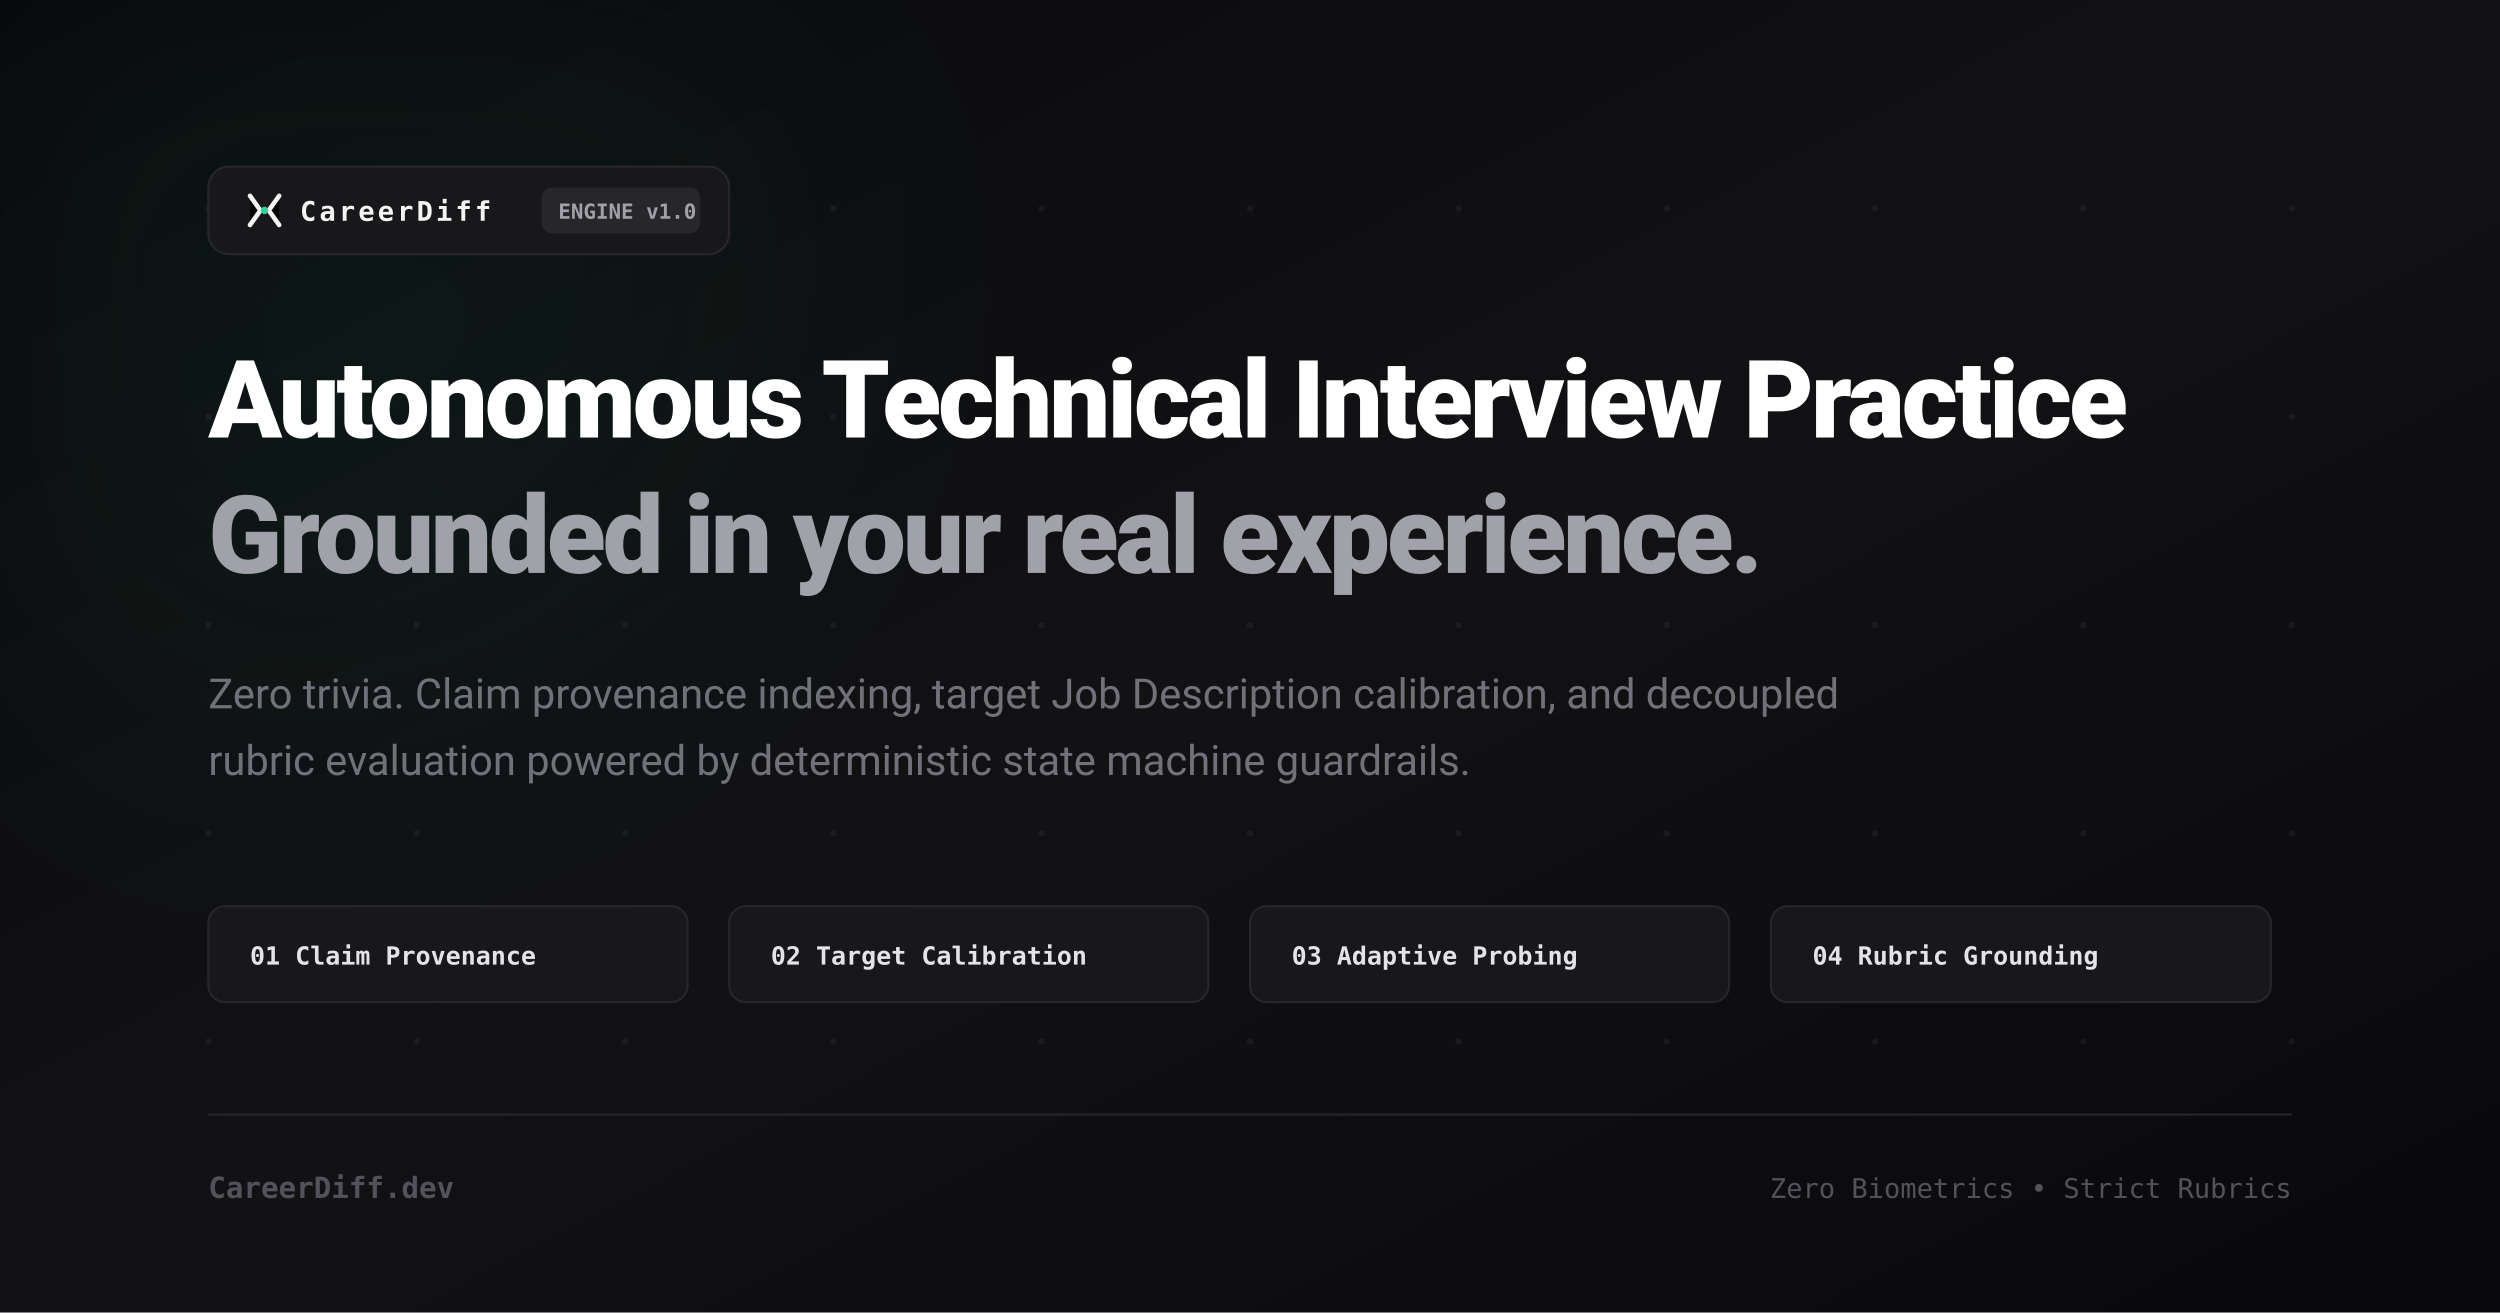
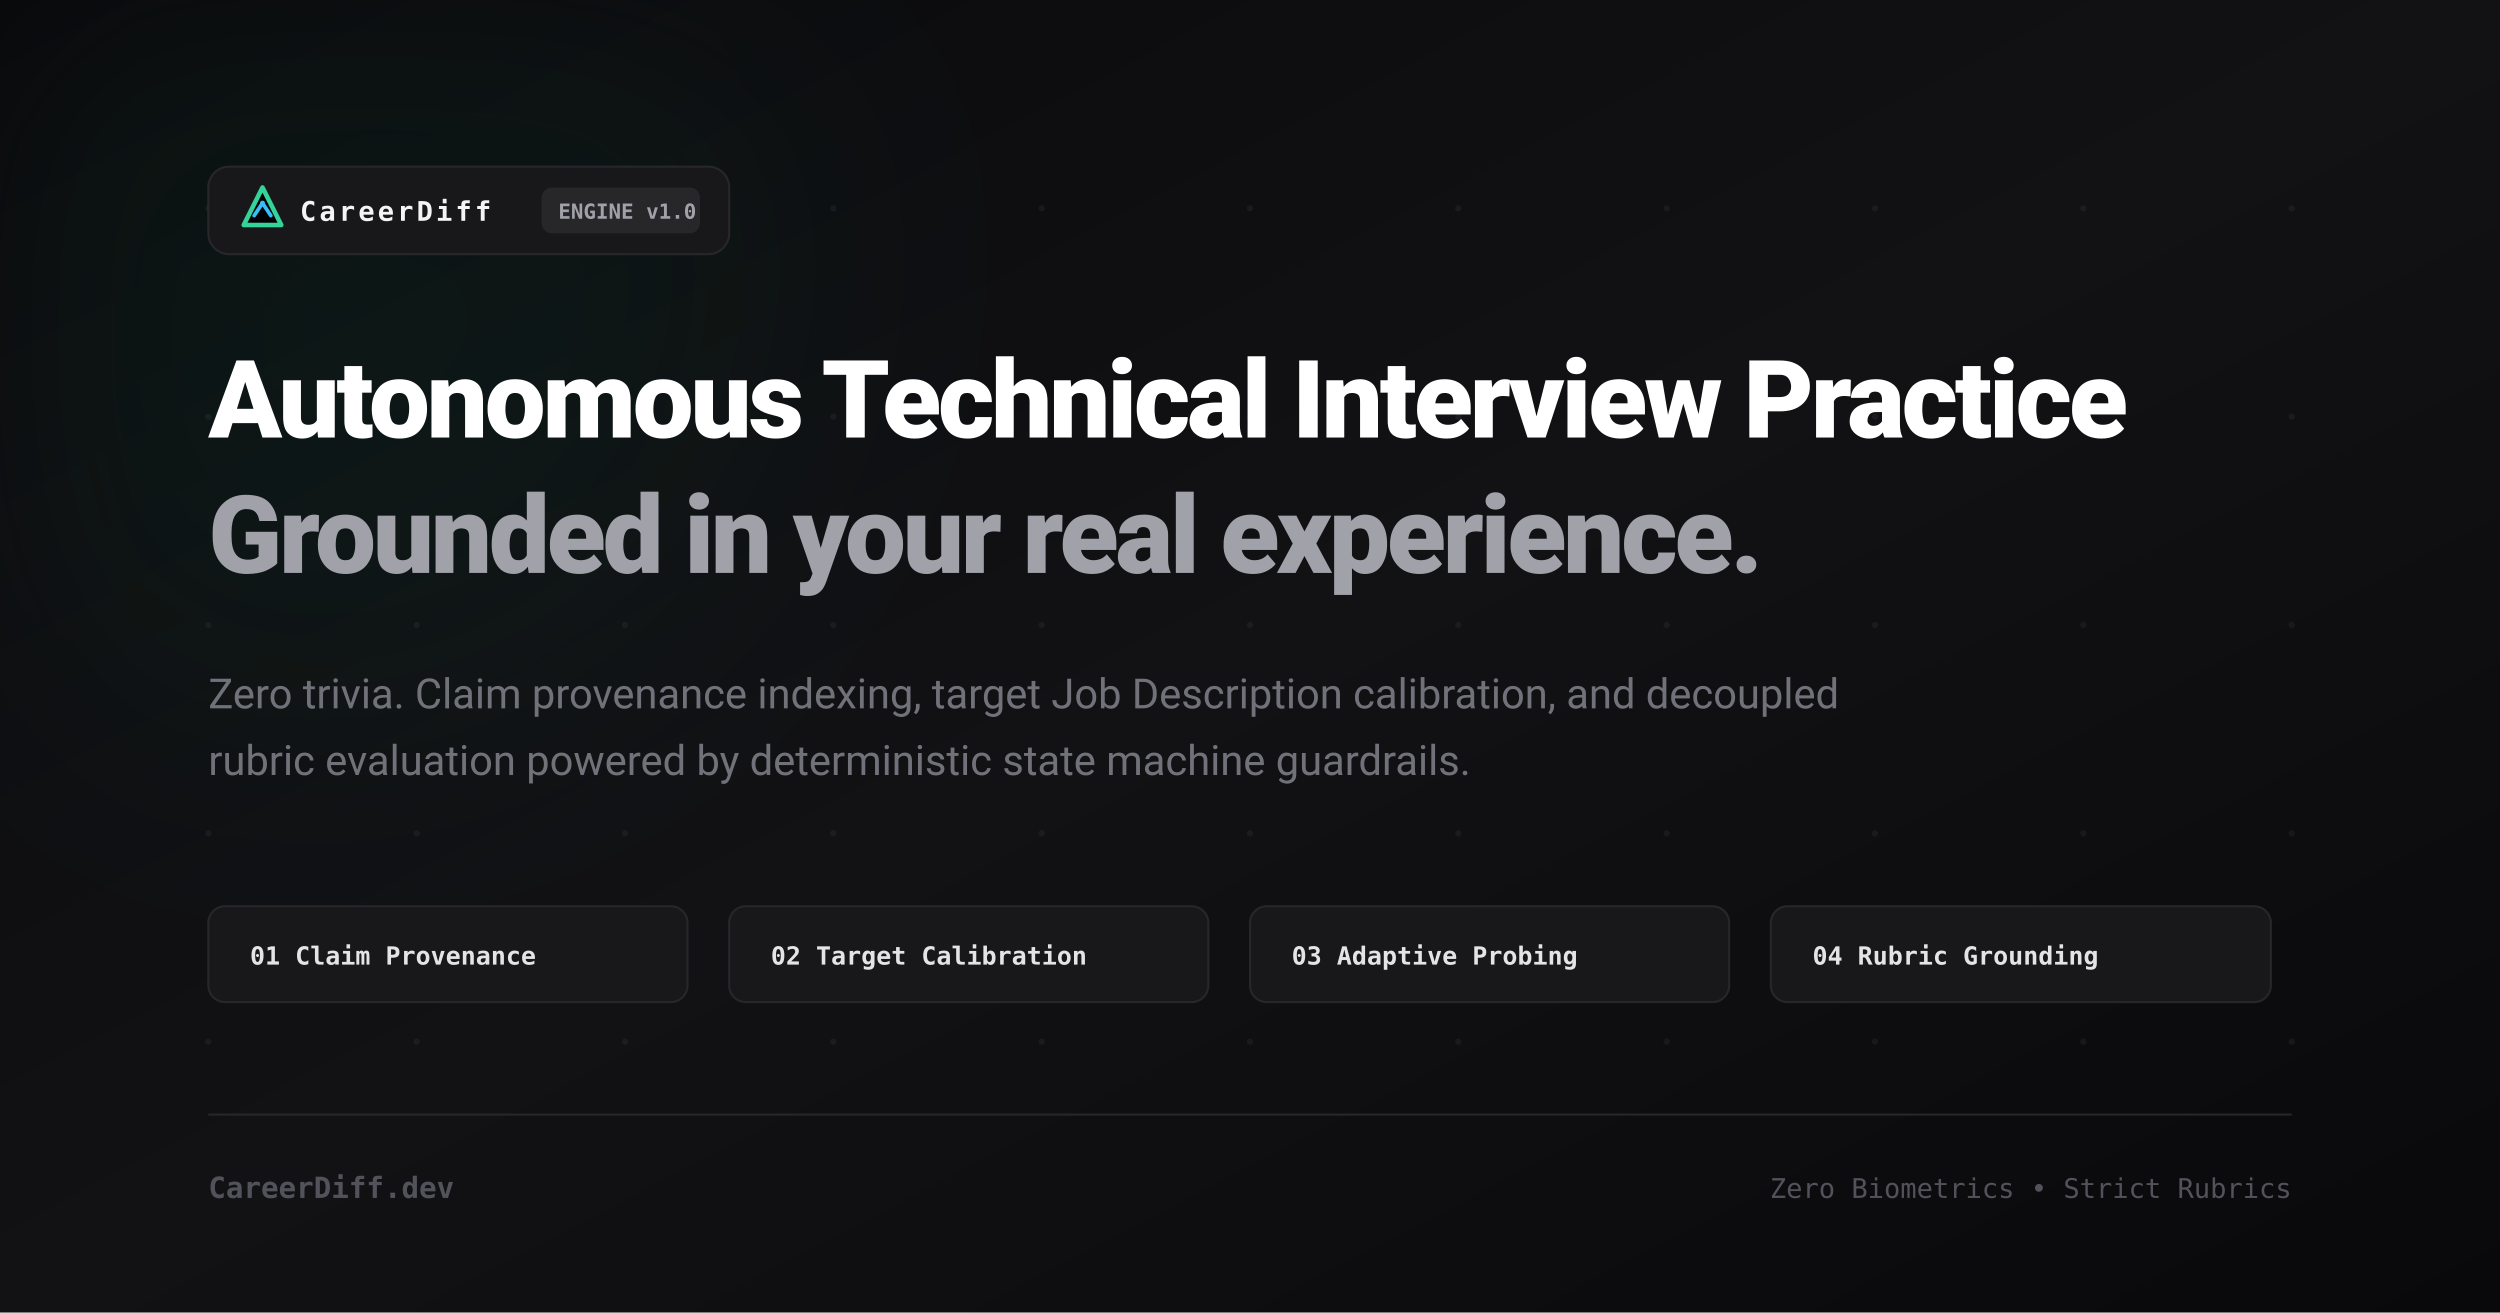
<svg xmlns="http://www.w3.org/2000/svg" viewBox="0 0 1200 630" width="1200" height="630">
  <defs>
    <linearGradient id="bg" x1="0%" y1="0%" x2="100%" y2="100%">
      <stop offset="0%" stop-color="#09090b" />
      <stop offset="50%" stop-color="#121215" />
      <stop offset="100%" stop-color="#09090b" />
    </linearGradient>
  </defs>
  <rect width="1200" height="630" fill="url(#bg)" />
  <g opacity="0.12" fill="#71717a">
    <circle cx="100" cy="100" r="1.5" />
    <circle cx="200" cy="100" r="1.5" />
    <circle cx="300" cy="100" r="1.5" />
    <circle cx="400" cy="100" r="1.5" />
    <circle cx="500" cy="100" r="1.5" />
    <circle cx="600" cy="100" r="1.5" />
    <circle cx="700" cy="100" r="1.5" />
    <circle cx="800" cy="100" r="1.5" />
    <circle cx="900" cy="100" r="1.5" />
    <circle cx="1000" cy="100" r="1.5" />
    <circle cx="1100" cy="100" r="1.5" />
    <circle cx="100" cy="200" r="1.5" />
    <circle cx="200" cy="200" r="1.5" />
    <circle cx="300" cy="200" r="1.5" />
    <circle cx="400" cy="200" r="1.5" />
    <circle cx="500" cy="200" r="1.5" />
    <circle cx="600" cy="200" r="1.5" />
    <circle cx="700" cy="200" r="1.5" />
    <circle cx="800" cy="200" r="1.5" />
    <circle cx="900" cy="200" r="1.5" />
    <circle cx="1000" cy="200" r="1.5" />
    <circle cx="1100" cy="200" r="1.5" />
    <circle cx="100" cy="300" r="1.5" />
    <circle cx="200" cy="300" r="1.5" />
    <circle cx="300" cy="300" r="1.5" />
    <circle cx="400" cy="300" r="1.5" />
    <circle cx="500" cy="300" r="1.5" />
    <circle cx="600" cy="300" r="1.5" />
    <circle cx="700" cy="300" r="1.5" />
    <circle cx="800" cy="300" r="1.5" />
    <circle cx="900" cy="300" r="1.5" />
    <circle cx="1000" cy="300" r="1.5" />
    <circle cx="1100" cy="300" r="1.5" />
    <circle cx="100" cy="400" r="1.5" />
    <circle cx="200" cy="400" r="1.5" />
    <circle cx="300" cy="400" r="1.5" />
    <circle cx="400" cy="400" r="1.5" />
    <circle cx="500" cy="400" r="1.5" />
    <circle cx="600" cy="400" r="1.5" />
    <circle cx="700" cy="400" r="1.5" />
    <circle cx="800" cy="400" r="1.5" />
    <circle cx="900" cy="400" r="1.5" />
    <circle cx="1000" cy="400" r="1.5" />
    <circle cx="1100" cy="400" r="1.5" />
    <circle cx="100" cy="500" r="1.5" />
    <circle cx="200" cy="500" r="1.5" />
    <circle cx="300" cy="500" r="1.5" />
    <circle cx="400" cy="500" r="1.5" />
    <circle cx="500" cy="500" r="1.5" />
    <circle cx="600" cy="500" r="1.5" />
    <circle cx="700" cy="500" r="1.5" />
    <circle cx="800" cy="500" r="1.5" />
    <circle cx="900" cy="500" r="1.5" />
    <circle cx="1000" cy="500" r="1.5" />
    <circle cx="1100" cy="500" r="1.5" />
  </g>
  <circle cx="150" cy="120" r="220" fill="#10b981" opacity="0.06" filter="blur(70px)" />
  <g transform="translate(100, 80)">
    <rect width="250" height="42" rx="10" fill="#18181b" stroke="#27272a" stroke-width="1" />
-     <path d="M20 14L25 21L20 28" stroke="#f4f4f5" stroke-width="2.2" stroke-linecap="round" stroke-linejoin="round" />
-     <path d="M34 14L29 21L34 28" stroke="#f4f4f5" stroke-width="2.2" stroke-linecap="round" stroke-linejoin="round" />
-     <circle cx="27" cy="21" r="1.8" fill="#34d399" />
+     <path d="M26 10L35 28H17L26 10Z" stroke="#34d399" stroke-width="2.2" stroke-linecap="round" stroke-linejoin="round" />
+     <path d="M22 23.5L26 17.5L30 23.5" stroke="#38bdf8" stroke-width="1.8" stroke-linecap="round" stroke-linejoin="round" />
+     <circle cx="26" cy="17.5" r="1.2" fill="#38bdf8" />
    <text x="44" y="26" font-family="'JetBrains Mono', monospace, -apple-system, sans-serif" font-size="13" font-weight="700" fill="#f4f4f5" letter-spacing="1.5">CareerDiff</text>
    <rect x="160" y="10" width="76" height="22" rx="5" fill="#27272a" />
    <text x="168" y="25" font-family="'JetBrains Mono', monospace" font-size="10" font-weight="600" fill="#a1a1aa">ENGINE v1.0</text>
  </g>
  <text x="100" y="210" font-family="-apple-system, BlinkMacSystemFont, 'Segoe UI', Roboto, sans-serif" font-size="52" font-weight="800" fill="#ffffff" letter-spacing="-1.5">
    Autonomous Technical Interview Practice
  </text>
  <text x="100" y="275" font-family="-apple-system, BlinkMacSystemFont, 'Segoe UI', Roboto, sans-serif" font-size="52" font-weight="800" fill="#a1a1aa" letter-spacing="-1.5">
    Grounded in your real experience.
  </text>
  <text x="100" y="340" font-family="-apple-system, BlinkMacSystemFont, 'Segoe UI', Roboto, sans-serif" font-size="20" font-weight="400" fill="#71717a">
    Zero trivia. Claim provenance indexing, target Job Description calibration, and decoupled
  </text>
  <text x="100" y="372" font-family="-apple-system, BlinkMacSystemFont, 'Segoe UI', Roboto, sans-serif" font-size="20" font-weight="400" fill="#71717a">
    rubric evaluation powered by deterministic state machine guardrails.
  </text>
  <g transform="translate(100, 435)">
    <rect x="0" y="0" width="230" height="46" rx="8" fill="#18181b" stroke="#27272a" stroke-width="1" />
    <text x="20" y="28" font-family="'JetBrains Mono', monospace" font-size="12" font-weight="600" fill="#e4e4e7">01 Claim Provenance</text>
    <rect x="250" y="0" width="230" height="46" rx="8" fill="#18181b" stroke="#27272a" stroke-width="1" />
    <text x="270" y="28" font-family="'JetBrains Mono', monospace" font-size="12" font-weight="600" fill="#e4e4e7">02 Target Calibration</text>
    <rect x="500" y="0" width="230" height="46" rx="8" fill="#18181b" stroke="#27272a" stroke-width="1" />
    <text x="520" y="28" font-family="'JetBrains Mono', monospace" font-size="12" font-weight="600" fill="#e4e4e7">03 Adaptive Probing</text>
    <rect x="750" y="0" width="240" height="46" rx="8" fill="#18181b" stroke="#27272a" stroke-width="1" />
    <text x="770" y="28" font-family="'JetBrains Mono', monospace" font-size="12" font-weight="600" fill="#e4e4e7">04 Rubric Grounding</text>
  </g>
  <line x1="100" y1="535" x2="1100" y2="535" stroke="#27272a" stroke-width="1" />
  <text x="100" y="575" font-family="'JetBrains Mono', monospace" font-size="14" font-weight="600" fill="#52525b">CareerDiff.dev</text>
  <text x="1100" y="575" text-anchor="end" font-family="'JetBrains Mono', monospace" font-size="13" font-weight="500" fill="#52525b">Zero Biometrics • Strict Rubrics</text>
</svg>
